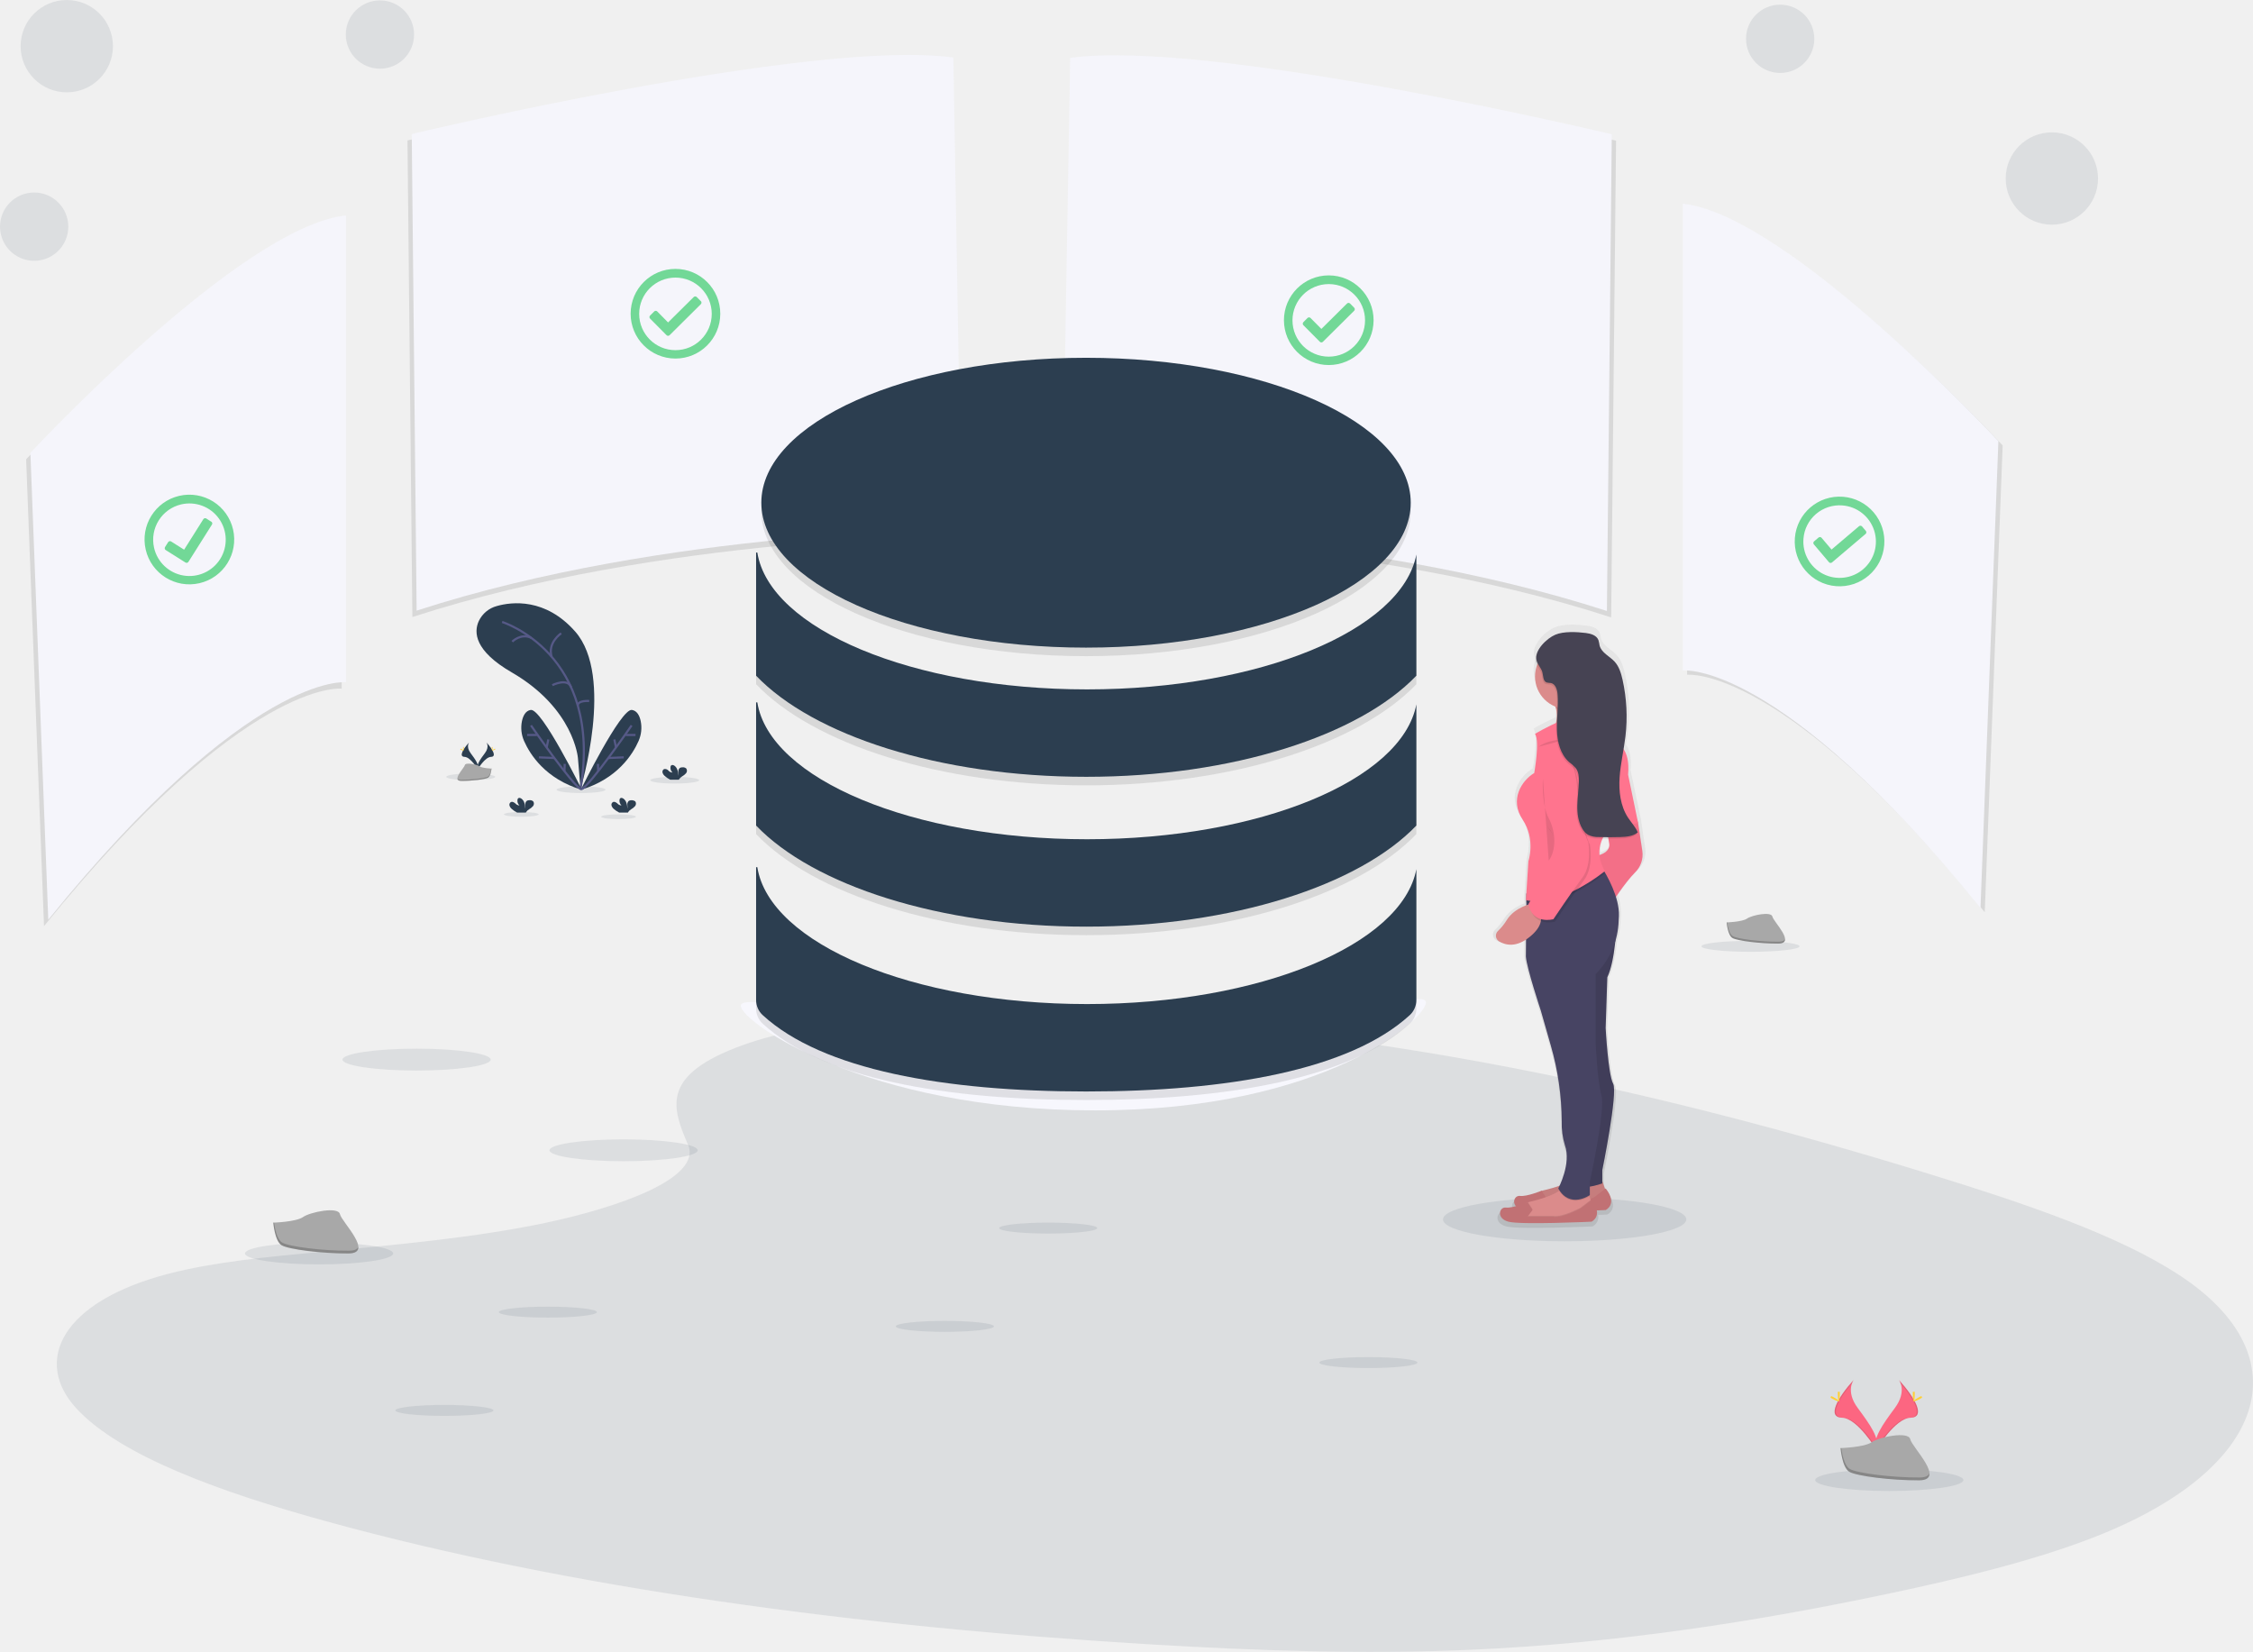
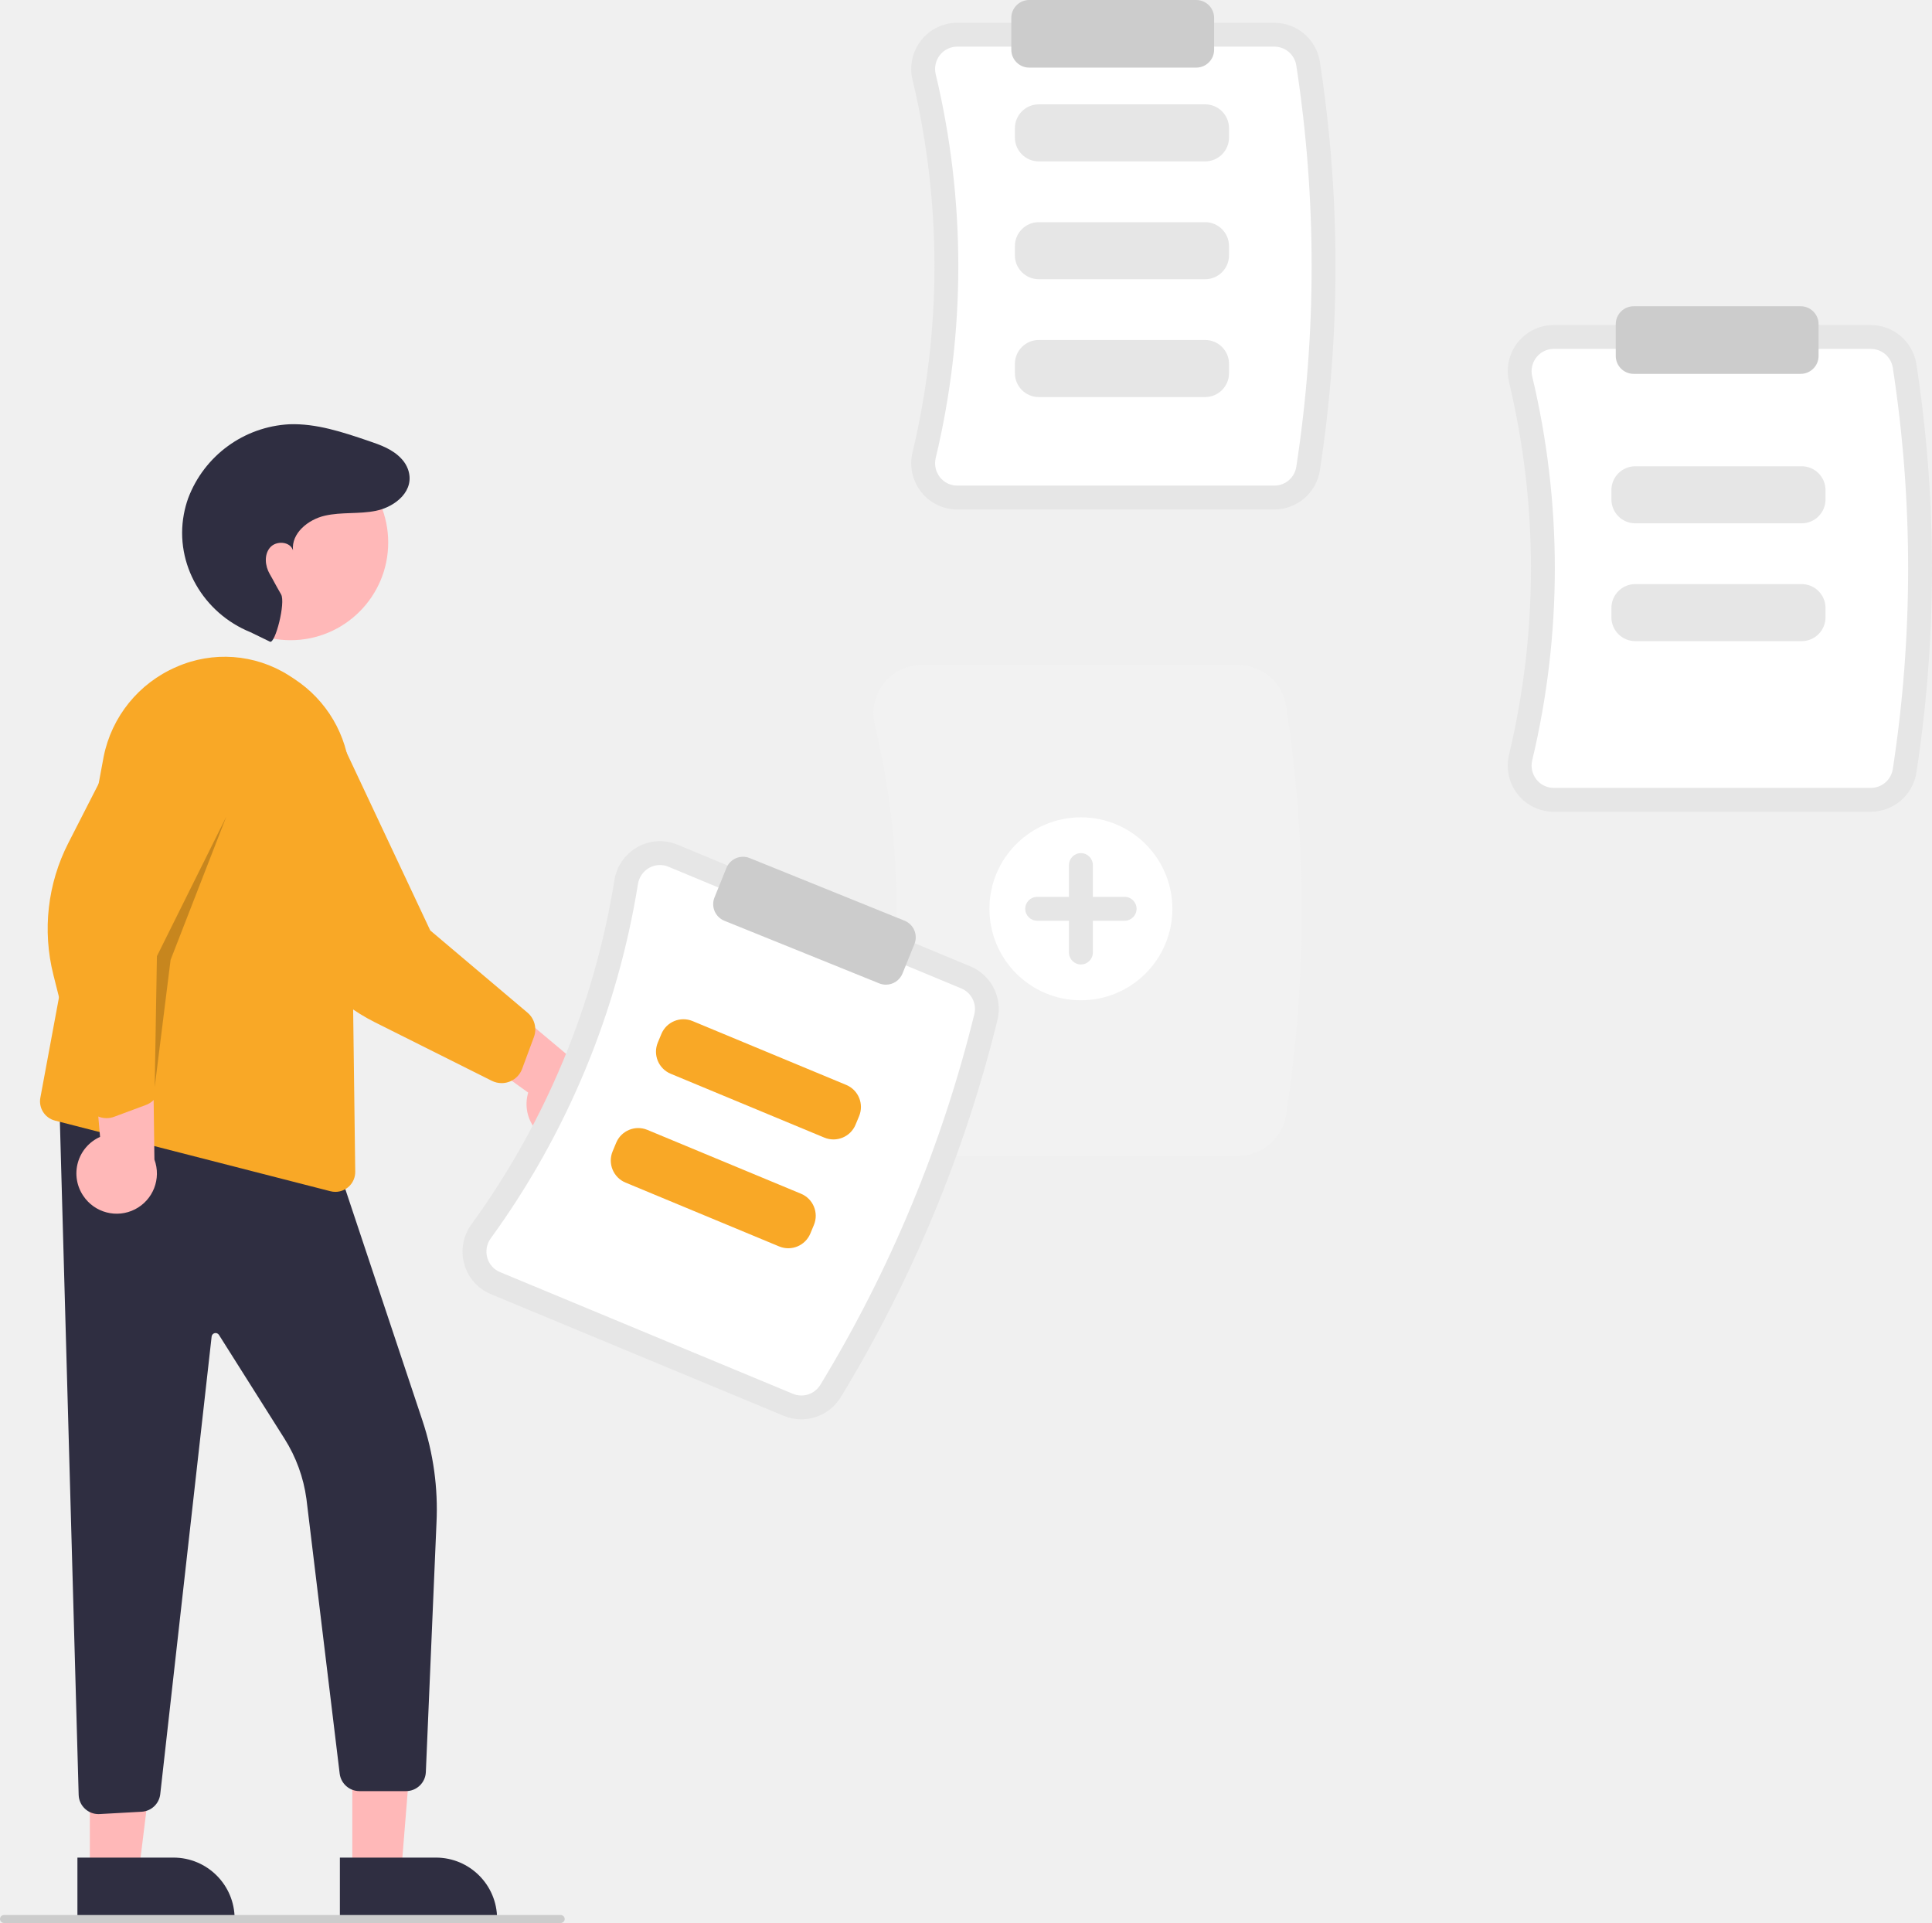
- <svg xmlns="http://www.w3.org/2000/svg" id="0b9b7173-8d17-4004-875f-329f7c0a9383" data-name="Layer 1" width="1055.52" height="773.82" viewBox="0 0 1055.52 773.82">
-   <defs>
-     <linearGradient id="214c5cce-d3ab-4a80-8eba-ba3719b3e789" x1="1958.6" y1="638.33" x2="1958.6" y2="355.69" gradientTransform="matrix(-1, 0, 0, 1, 2766, 0)" gradientUnits="userSpaceOnUse">
-       <stop offset="0" stop-color="gray" stop-opacity="0.25" />
-       <stop offset="0.54" stop-color="gray" stop-opacity="0.12" />
-       <stop offset="1" stop-color="gray" stop-opacity="0.1" />
-     </linearGradient>
-   </defs>
-   <path d="M416.53,554.07c34.91-13.73,89.71-16.53,139.59-15.43,156.68,3.43,298.11,36.8,420.44,74.55,44.29,13.67,87.89,28.4,116.64,47.22,58.52,38.31,41.16,91.38-40.21,122.94-27.69,10.74-61.25,19-95.71,26.26C896,822.59,829.92,833,760.38,836c-49.58,2.11-99.78.39-149.07-2.56C473.58,825.17,338.4,807,225.09,775.77c-49.7-13.67-96.54-30.67-117-52.8s-7.38-50.15,43.37-63.25c21-5.41,46.08-7.86,70.65-10.15,36.16-3.38,72.9-6.72,105.53-13.59,33.71-7.1,73.62-20.83,66.95-36.54C387.4,582.58,381.66,567.78,416.53,554.07Z" transform="translate(-72.24 -63.09)" fill="#2c3e50" opacity="0.1" />
-   <path d="M575.62,93.22l-3.81,221s137.92,0,255.26,38.1L829.36,129S641.15,84.08,575.62,93.22Z" transform="translate(-72.24 -63.09)" opacity="0.1" />
-   <path d="M573.62,90.22l-3.81,221s137.92,0,255.26,38.1L827.36,126S639.15,81.08,573.62,90.22Z" transform="translate(-72.24 -63.09)" fill="#f5f5fb" />
-   <path d="M516.88,93.05l3.81,221s-137.92,0-255.26,38.1l-2.29-223.26S451.35,83.91,516.88,93.05Z" transform="translate(-72.24 -63.09)" opacity="0.1" />
-   <path d="M518.88,90.05l3.81,221s-137.92,0-255.26,38.1l-2.29-223.26S453.35,80.91,518.88,90.05Z" transform="translate(-72.24 -63.09)" fill="#f5f5fb" />
-   <path d="M862.65,160.51V379.2s45-5.33,139.44,111.25l8.39-218.69S912.18,165.85,862.65,160.51Z" transform="translate(-72.24 -63.09)" opacity="0.1" />
-   <path d="M860.65,158.51V377.2s45-5.33,139.44,111.25l8.39-218.69S910.18,163.85,860.65,158.51Z" transform="translate(-72.24 -63.09)" fill="#f5f5fb" />
-   <path d="M232.3,167V385.7s-45-5.33-139.44,111.25L84.48,278.26S182.77,172.35,232.3,167Z" transform="translate(-72.24 -63.09)" opacity="0.1" />
-   <path d="M234.3,164V382.7s-45-5.33-139.44,111.25L86.48,275.26S184.77,169.35,234.3,164Z" transform="translate(-72.24 -63.09)" fill="#f5f5fb" />
-   <path d="M740.3,532.77c0,7.45-47.31,50.5-155,50.5s-166-41.55-166-49,60.31,11,168,11S740.3,525.31,740.3,532.77Z" transform="translate(-72.24 -63.09)" fill="#f7f7fd" />
-   <ellipse cx="316.11" cy="365.5" rx="11.46" ry="1.57" fill="#2c3e50" opacity="0.1" />
-   <ellipse cx="272.22" cy="369.95" rx="11.46" ry="1.57" fill="#2c3e50" opacity="0.1" />
-   <ellipse cx="220.54" cy="363.93" rx="11.46" ry="1.57" fill="#2c3e50" opacity="0.1" />
-   <ellipse cx="289.79" cy="382.62" rx="8.14" ry="1.12" fill="#2c3e50" opacity="0.1" />
-   <ellipse cx="244.24" cy="381.5" rx="8.14" ry="1.12" fill="#2c3e50" opacity="0.1" />
-   <path d="M344.22,432.69s16.06-52.67-2.52-73.76C327.8,343.15,312,345,305,347a13.06,13.06,0,0,0-8.43,7c-2.47,5.33-2,14,15.42,24.08,29.19,16.9,31,40.09,31,40.09Z" transform="translate(-72.24 -63.09)" fill="#2c3e50" />
-   <path d="M307.48,354.46s47.36,14.81,36.74,78.23" transform="translate(-72.24 -63.09)" fill="none" stroke="#565987" stroke-miterlimit="10" />
-   <path d="M335.14,359.77s-6.52,4.39-4.45,11" transform="translate(-72.24 -63.09)" fill="none" stroke="#565987" stroke-miterlimit="10" />
-   <path d="M312.23,363.68s4-4.06,8.83-1.82" transform="translate(-72.24 -63.09)" fill="none" stroke="#565987" stroke-miterlimit="10" />
-   <path d="M331,384.07s7-3.55,8.81.9" transform="translate(-72.24 -63.09)" fill="none" stroke="#565987" stroke-miterlimit="10" />
-   <path d="M348.27,391.48s-5.26-.42-5.35,2.09" transform="translate(-72.24 -63.09)" fill="none" stroke="#565987" stroke-miterlimit="10" />
-   <path d="M344.87,433.11s-18.82-38.28-24-37.44c-2.45.4-3.58,2.81-4.1,5.24a15.4,15.4,0,0,0,1,9.32C320.48,416.35,327.65,428,344.87,433.11Z" transform="translate(-72.24 -63.09)" fill="#2c3e50" />
-   <path d="M321,402.93s19.75,28.64,23.57,29.9" transform="translate(-72.24 -63.09)" fill="none" stroke="#565987" stroke-miterlimit="10" />
-   <line x1="246.97" y1="344.31" x2="251.58" y2="344.31" fill="none" stroke="#565987" stroke-miterlimit="10" />
-   <line x1="252.49" y1="354.79" x2="259.71" y2="355.1" fill="none" stroke="#565987" stroke-miterlimit="10" />
-   <line x1="256.89" y1="346.41" x2="256.1" y2="350.17" fill="none" stroke="#565987" stroke-miterlimit="10" />
-   <line x1="264.57" y1="357.86" x2="264.43" y2="361.28" fill="none" stroke="#565987" stroke-miterlimit="10" />
-   <path d="M344.31,433.11s18.81-38.28,24-37.44c2.46.4,3.59,2.81,4.1,5.24a15.47,15.47,0,0,1-1,9.32C368.7,416.35,361.53,428,344.31,433.11Z" transform="translate(-72.24 -63.09)" fill="#2c3e50" />
-   <path d="M368.15,402.93s-19.75,28.64-23.56,29.9" transform="translate(-72.24 -63.09)" fill="none" stroke="#565987" stroke-miterlimit="10" />
-   <line x1="297.73" y1="344.31" x2="293.12" y2="344.31" fill="none" stroke="#565987" stroke-miterlimit="10" />
-   <line x1="292.21" y1="354.79" x2="284.98" y2="355.1" fill="none" stroke="#565987" stroke-miterlimit="10" />
-   <line x1="287.81" y1="346.41" x2="288.6" y2="350.17" fill="none" stroke="#565987" stroke-miterlimit="10" />
-   <line x1="280.13" y1="357.86" x2="280.27" y2="361.28" fill="none" stroke="#565987" stroke-miterlimit="10" />
-   <path d="M312,442.05a3.26,3.26,0,0,1-1.07-1.62,1.42,1.42,0,0,1,.75-1.64c.68-.27,1.42.21,2,.69a2.64,2.64,0,0,0,1.92.93,2.94,2.94,0,0,1-.91-2.74,1.26,1.26,0,0,1,.26-.56c.38-.41,1.07-.23,1.53.09,1.45,1,1.85,3,1.86,4.77a8.56,8.56,0,0,0,0-2,2,2,0,0,1,.74-1.74,2.26,2.26,0,0,1,1.12-.27,2.34,2.34,0,0,1,1.83.52,1.84,1.84,0,0,1-.07,2.25,7.15,7.15,0,0,1-1.89,1.51,4.07,4.07,0,0,0-1.35,1.29.94.94,0,0,0-.1.23h-4.1A11.9,11.9,0,0,1,312,442.05Z" transform="translate(-72.24 -63.09)" fill="#2c3e50" />
-   <path d="M383.7,426.63a3.24,3.24,0,0,1-1.07-1.61,1.43,1.43,0,0,1,.75-1.65,2.1,2.1,0,0,1,2,.7,2.59,2.59,0,0,0,1.92.92,2.93,2.93,0,0,1-.91-2.74,1.12,1.12,0,0,1,.26-.55c.38-.41,1.07-.24,1.53.08,1.45,1,1.85,3,1.86,4.78a8.64,8.64,0,0,0,0-2,2,2,0,0,1,.74-1.74,2.15,2.15,0,0,1,1.12-.26,2.3,2.3,0,0,1,1.83.52,1.82,1.82,0,0,1-.07,2.24,7.15,7.15,0,0,1-1.89,1.51,4.17,4.17,0,0,0-1.35,1.29.94.94,0,0,0-.1.23h-4.1A11.54,11.54,0,0,1,383.7,426.63Z" transform="translate(-72.24 -63.09)" fill="#2c3e50" />
-   <path d="M359.8,442.05a3.26,3.26,0,0,1-1.07-1.62,1.43,1.43,0,0,1,.75-1.64c.69-.27,1.42.21,2,.69a2.65,2.65,0,0,0,1.92.93,2.93,2.93,0,0,1-.9-2.74,1.14,1.14,0,0,1,.25-.56c.38-.41,1.07-.23,1.53.09,1.45,1,1.86,3,1.87,4.77a9.17,9.17,0,0,0,0-2,2,2,0,0,1,.74-1.74,3,3,0,0,1,2.95.25,1.82,1.82,0,0,1-.07,2.25,7,7,0,0,1-1.89,1.51,4.26,4.26,0,0,0-1.35,1.29,1.6,1.6,0,0,0-.1.23h-4.09A11.71,11.71,0,0,1,359.8,442.05Z" transform="translate(-72.24 -63.09)" fill="#2c3e50" />
-   <path d="M292,410.89s-1.53,2,.71,5,4.1,5.59,3.35,7.48c0,0-3.39-5.63-6.14-5.71S289,414.27,292,410.89Z" transform="translate(-72.24 -63.09)" fill="#2c3e50" />
-   <path d="M292,410.89a2.36,2.36,0,0,0-.31.63c-2.69,3.15-4.12,6.1-1.54,6.17,2.41.07,5.3,4.38,6,5.46a1.83,1.83,0,0,1-.08.25s-3.39-5.63-6.14-5.71S289,414.27,292,410.89Z" transform="translate(-72.24 -63.09)" opacity="0.1" />
-   <path d="M289.18,413.44c0,.71.08,1.28.18,1.28s.17-.57.17-1.28-.09-.37-.19-.37S289.18,412.74,289.18,413.44Z" transform="translate(-72.24 -63.09)" fill="#ffd037" />
-   <path d="M288.2,414.29c.62.34,1.16.54,1.21.45s-.42-.43-1-.76-.38-.1-.42,0S287.58,414,288.2,414.29Z" transform="translate(-72.24 -63.09)" fill="#ffd037" />
-   <path d="M300.14,410.89s1.54,2-.71,5-4.09,5.59-3.34,7.48c0,0,3.38-5.63,6.14-5.71S303.17,414.27,300.14,410.89Z" transform="translate(-72.24 -63.09)" fill="#2c3e50" />
-   <path d="M300.14,410.89a2.36,2.36,0,0,1,.31.63c2.69,3.15,4.12,6.1,1.54,6.17-2.41.07-5.29,4.38-6,5.46a1.83,1.83,0,0,0,.08.25s3.38-5.63,6.14-5.71S303.17,414.27,300.14,410.89Z" transform="translate(-72.24 -63.09)" opacity="0.1" />
-   <path d="M303,413.44c0,.71-.07,1.28-.17,1.28s-.18-.57-.18-1.28.1-.37.2-.37S303,412.74,303,413.44Z" transform="translate(-72.24 -63.09)" fill="#ffd037" />
-   <path d="M304,414.29c-.62.34-1.16.54-1.2.45s.41-.43,1-.76.38-.1.43,0S304.59,414,304,414.29Z" transform="translate(-72.24 -63.09)" fill="#ffd037" />
-   <path d="M302.51,423.14s-4.3-.13-5.59-1.05-6.6-2-6.92-.55-6.45,7.35-1.61,7.39,11.26-.76,12.55-1.54S302.51,423.14,302.51,423.14Z" transform="translate(-72.24 -63.09)" fill="#a8a8a8" />
-   <path d="M288.31,428.41c4.84,0,11.26-.75,12.55-1.54,1-.6,1.37-2.75,1.5-3.74h.15s-.28,3.46-1.57,4.25-7.7,1.58-12.55,1.54c-1.39,0-1.88-.51-1.85-1.25C286.73,428.13,287.27,428.4,288.31,428.41Z" transform="translate(-72.24 -63.09)" opacity="0.2" />
-   <ellipse cx="195.17" cy="496.39" rx="34.72" ry="5.13" fill="#2c3e50" opacity="0.1" />
-   <ellipse cx="292.15" cy="538.87" rx="34.72" ry="5.13" fill="#2c3e50" opacity="0.1" />
-   <ellipse cx="149.49" cy="587.2" rx="34.72" ry="5.13" fill="#2c3e50" opacity="0.1" />
-   <ellipse cx="885.14" cy="693.36" rx="34.72" ry="5.13" fill="#2c3e50" opacity="0.1" />
-   <ellipse cx="491.09" cy="575.32" rx="22.99" ry="2.57" fill="#2c3e50" opacity="0.1" />
-   <ellipse cx="820.09" cy="443.32" rx="22.99" ry="2.57" fill="#2c3e50" opacity="0.1" />
-   <ellipse cx="641.08" cy="638.32" rx="22.99" ry="2.57" fill="#2c3e50" opacity="0.1" />
-   <ellipse cx="442.64" cy="621.36" rx="22.99" ry="2.57" fill="#2c3e50" opacity="0.1" />
-   <ellipse cx="256.67" cy="614.69" rx="22.99" ry="2.57" fill="#2c3e50" opacity="0.1" />
-   <ellipse cx="208.21" cy="660.73" rx="22.99" ry="2.57" fill="#2c3e50" opacity="0.1" />
-   <g opacity="0.1">
-     <ellipse cx="508.8" cy="239.5" rx="152.12" ry="67.89" />
-     <path d="M735.8,326.86c-6.73,35.4-73.23,63.19-154.29,63.19-81.77,0-148.73-28.28-154.47-64.11h-.57v57.69C453.21,411.57,512.41,431,581.13,431s127.92-19.43,154.67-47.37Z" transform="translate(-72.24 -63.09)" />
-     <path d="M735.8,397.06c-6.73,35.39-73.23,63.19-154.29,63.19-81.77,0-148.73-28.28-154.47-64.12h-.57v57.7c26.74,27.94,85.94,47.36,154.66,47.36s127.92-19.42,154.67-47.36Z" transform="translate(-72.24 -63.09)" />
-     <path d="M735.8,474.27c-6.73,35.4-73.23,63.19-154.29,63.19-81.77,0-148.73-28.27-154.47-64.11h-.57v62.22a9.59,9.59,0,0,0,3.08,7.06c28,25.71,85.39,35.78,151.58,35.78s123.55-10.07,151.59-35.78a9.59,9.59,0,0,0,3.08-7.06Z" transform="translate(-72.24 -63.09)" />
-   </g>
-   <ellipse cx="508.8" cy="235.5" rx="152.12" ry="67.89" fill="#2c3e50" />
-   <path d="M735.8,322.86c-6.73,35.4-73.23,63.19-154.29,63.19-81.77,0-148.73-28.28-154.47-64.11h-.57v57.69C453.21,407.57,512.41,427,581.13,427s127.92-19.43,154.67-47.37Z" transform="translate(-72.24 -63.09)" fill="#2c3e50" />
-   <path d="M735.8,393.06c-6.73,35.39-73.23,63.19-154.29,63.19-81.77,0-148.73-28.28-154.47-64.12h-.57v57.7c26.74,27.94,85.94,47.36,154.66,47.36s127.92-19.42,154.67-47.36Z" transform="translate(-72.24 -63.09)" fill="#2c3e50" />
-   <path d="M735.8,470.27c-6.73,35.4-73.23,63.19-154.29,63.19-81.77,0-148.73-28.27-154.47-64.11h-.57v62.22a9.59,9.59,0,0,0,3.08,7.06c28,25.71,85.39,35.78,151.58,35.78s123.55-10.07,151.59-35.78a9.59,9.59,0,0,0,3.08-7.06Z" transform="translate(-72.24 -63.09)" fill="#2c3e50" />
-   <ellipse cx="733.03" cy="571.25" rx="57" ry="10.26" fill="#2c3e50" opacity="0.1" />
-   <path d="M773.27,503.61c2.88,1.7,7.4,2.81,13.09-.85l-.05,8.11c.4,5.56,7.28,25.83,7.28,25.83l4.85,16.67a130.07,130.07,0,0,1,5.33,36.28c0,4.06.38,8.26,1.55,11.42,2.59,7-1,16-2.57,19.32a80.1,80.1,0,0,1-8,2.25,5.83,5.83,0,0,0-.71.22l0-.05s-7.28,2.89-10.52,2.49c-2.41-.29-3.92,2.72-2,4.93a14.88,14.88,0,0,1-4.84.64c-3.24-.4-4.86,5.16,1.21,6.75s40.46,0,40.46,0a4.87,4.87,0,0,0,2.58-5.38l4.3-.18s6.07-2.78,0-10.33l-.33.24-1.29-3.82V613s7.69-37,5.26-41.33S825.15,545,825.15,545L826,520.8c2.19-4.52,3.31-11.62,3.88-17.17a36,36,0,0,0,1.55-8.14c.1-1.31.18-2.67.23-4.09a27.27,27.27,0,0,0-1.48-9.16,92.06,92.06,0,0,1,9.17-11.5A11.82,11.82,0,0,0,843,460.41l-2-13.51-4.86-23c.61-6.39-.72-10.07-2.2-12.15.35-2.07.68-4.13.93-6.21a79.6,79.6,0,0,0-1.42-27c-.7-3.08-1.66-6.25-3.83-8.59-2.45-2.66-6.43-4.27-7.35-7.74a20.66,20.66,0,0,0-.56-2.62c-.89-2.27-3.69-3.1-6.15-3.4-4.38-.53-10.71-.93-14.92.79A18.09,18.09,0,0,0,792,365a6.89,6.89,0,0,0-1,4.95,6.6,6.6,0,0,0,.69,1.7,15.39,15.39,0,0,0,8.94,19.7c.1.31.19.61.26.9a15.41,15.41,0,0,1,.4,2.17c-.08,1.4-.17,2.81-.23,4.22l-.15.57a105.13,105.13,0,0,0-10.17,5.18c2.42,3.58-.41,18.68-.41,18.68-6.07,3.57-12.13,12.71-5.66,22.25s2.83,19.86,2.83,19.86l-1,15.54h0v0l-.2,3.11h.07l-.07,1.18.17,0v1.27c-2.84,1.05-7,3.15-9.47,7.05a24.94,24.94,0,0,1-4.23,5.19A3.12,3.12,0,0,0,773.27,503.61Zm48.85-41.28a14.77,14.77,0,0,1,1.44-7.82l2.86,0a18.57,18.57,0,0,0,.35,1.88C827.59,459.94,824.31,461.61,822.12,462.33Z" transform="translate(-72.24 -63.09)" fill="url(#214c5cce-d3ab-4a80-8eba-ba3719b3e789)" />
-   <path d="M822.92,616.33l1.56,4.67-5.06,5.06L802.68,630l-12.07-1.17.78-4.28h0a5.17,5.17,0,0,1,3.83-3.78c5-1.16,14.42-3.82,16.41-7.51Z" transform="translate(-72.24 -63.09)" fill="#db8b8b" />
-   <path d="M822.92,616.33l1.56,4.67-5.06,5.06L802.68,630l-12.07-1.17.78-4.28h0a5.17,5.17,0,0,1,3.83-3.78c5-1.16,14.42-3.82,16.41-7.51Z" transform="translate(-72.24 -63.09)" opacity="0.1" />
-   <path d="M794.5,627.62l2.34-3.11-2.34-3.61s-7,2.83-10.12,2.44-4.67,5.06,1.17,6.62,38.93,0,38.93,0,5.84-2.73,0-10.13l-5.06,3.9s-8.57,4.67-12.85,3.89Z" transform="translate(-72.24 -63.09)" fill="#c17174" />
-   <path d="M784,634.24l12.07,1.17,16.74-3.9,5.06-5.06-.41-1.23-.58-1.74-.57-1.7L805,618.67a7,7,0,0,1-2.29,2.29c-3.67,2.51-10.25,4.32-14.12,5.22a3.82,3.82,0,0,0-.48.15,5,5,0,0,0-2,1.21,5.1,5.1,0,0,0-1.38,2.42Z" transform="translate(-72.24 -63.09)" fill="#db8b8b" />
-   <path d="M784,634.24l12.07,1.17,16.74-3.9,5.06-5.06-.41-1.23-4.65,3.57s-8.57,4.67-12.85,3.89H787.88l2.34-3.11-2.1-3.24a5,5,0,0,0-2,1.21,5.1,5.1,0,0,0-1.38,2.42Z" transform="translate(-72.24 -63.09)" opacity="0.1" />
-   <path d="M787.88,633.07l2.34-3.11-2.34-3.61s-7,2.83-10.12,2.44-4.67,5.06,1.17,6.62,38.93,0,38.93,0,5.84-2.73,0-10.12l-5.06,3.89s-8.57,4.67-12.85,3.89Z" transform="translate(-72.24 -63.09)" fill="#c17174" />
-   <path d="M797.61,407.27s18.69,2,16-5.84a13.91,13.91,0,0,1-.58-6.88,18.94,18.94,0,0,1,3.3-7.91l-17.52,2.72a21.86,21.86,0,0,1,2.38,5.63C803.24,403.25,797.61,407.27,797.61,407.27Z" transform="translate(-72.24 -63.09)" fill="#db8b8b" />
-   <path d="M829.54,496s-.39,16.74-4.28,24.92l-.78,23.75s1.16,21.8,3.5,26.08-5.06,40.49-5.06,40.49v6.23s-12.46,4.67-16-.78l3.5-46.33-1.56-64.23Z" transform="translate(-72.24 -63.09)" fill="#474463" />
-   <path d="M829.54,496s-.39,16.74-4.28,24.92l-.78,23.75s1.16,21.8,3.5,26.08-5.06,40.49-5.06,40.49v6.23s-12.46,4.67-16-.78l3.5-46.33-1.56-64.23Z" transform="translate(-72.24 -63.09)" opacity="0.1" />
-   <path d="M837.32,442.31l2.34,6.23,2,13.23a11.75,11.75,0,0,1-3.51,10.13c-4.67,4.67-10.9,14.4-10.9,14.4l-7.39-22.19s7.39-1.17,6.22-6.23-.77-14.4-.77-14.4Z" transform="translate(-72.24 -63.09)" fill="#ff748e" />
-   <path d="M837.41,442.22l2.33,6.23,2,13.24a11.7,11.7,0,0,1-3.5,10.12c-4.68,4.67-10.9,14.41-10.9,14.41L819.89,464s7.4-1.17,6.23-6.23-.78-14.41-.78-14.41Z" transform="translate(-72.24 -63.09)" opacity="0.05" />
-   <path d="M802.72,621c5,7.86,12.77,3.4,14.15,2.52l-.57-1.7L805,618.67A7,7,0,0,1,802.72,621Z" transform="translate(-72.24 -63.09)" opacity="0.1" />
-   <path d="M787.1,511.22c.39,5.45,7,25.3,7,25.3l4.67,16.34a130.39,130.39,0,0,1,5.13,35.54,34.71,34.71,0,0,0,1.49,11.19c3.12,8.57-3.11,20.24-3.11,20.24,5.45,9.74,14.79,3.12,14.79,3.12v-6.23s7.4-33.87,5.45-40.49-2.72-24.52-2.72-24.52V519.39a36.67,36.67,0,0,0,10.68-23.24c.09-1.28.17-2.62.22-4,.31-8.78-5.7-19.08-8-22.75-.56-.89-.92-1.39-.92-1.39l-34.37,13.64-.08,0V483l0,2.94Z" transform="translate(-72.24 -63.09)" fill="#474463" />
-   <path d="M798.78,389.36a21.86,21.86,0,0,1,2.38,5.63,15.22,15.22,0,0,0,11.84-.44,18.94,18.94,0,0,1,3.3-7.91Z" transform="translate(-72.24 -63.09)" opacity="0.1" />
-   <circle cx="734.33" cy="316.93" r="15.18" fill="#db8b8b" />
-   <path d="M787.1,485.91l.17,0c16.32,3.36,36.82-13.65,36.82-13.65a20.31,20.31,0,0,1-1.42-2.9c-.56-.89-.92-1.39-.92-1.39l-34.37,13.64-.09,1.36Z" transform="translate(-72.24 -63.09)" opacity="0.1" />
-   <path d="M791.39,406.88s21.8-13.24,28.8-7.79l9.74,12.46S836.16,413.5,835,426l4.67,22.58-14,3.5s-8.17,7.79-1.55,19.08c0,0-20.64,17.13-37,13.62l1.17-18.29s3.5-10.13-2.72-19.47-.39-18.3,5.45-21.8C791,425.18,793.72,410.38,791.39,406.88Z" transform="translate(-72.24 -63.09)" fill="#ff748e" />
-   <path d="M790.22,486.3s-8.18,1.56-12.07,7.79a24.3,24.3,0,0,1-4.08,5.09,3.08,3.08,0,0,0,.49,4.92c3.09,1.86,8.12,3,14.49-2.23C800,492.92,790.22,486.3,790.22,486.3Z" transform="translate(-72.24 -63.09)" fill="#db8b8b" />
-   <path d="M802.29,414.28s7.78-.78,9.73,19.46,5.06,24.92,5.06,24.92,1.95,10.51-2.73,16.74-13.62,19.47-13.62,19.47-9.73,2.72-11.68-7l12.07-22.58s1.94-7.79-2.73-13.24S790.22,410.38,802.29,414.28Z" transform="translate(-72.24 -63.09)" opacity="0.1" />
-   <path d="M801.51,413.11s7.78-.78,9.73,19.47,5.06,24.91,5.06,24.91,2,10.51-2.72,16.74S800,493.7,800,493.7s-9.73,2.72-11.68-7l12.07-22.58s1.95-7.79-2.73-13.24S789.44,409.22,801.51,413.11Z" transform="translate(-72.24 -63.09)" fill="#ff748e" />
-   <path d="M795.08,427.71s-.77,12.07,2.73,18.69,3.5,15.18,0,19.85" transform="translate(-72.24 -63.09)" opacity="0.1" />
-   <path d="M793.14,412.91s3.11-3.11,12.07-3.5,12.84-3.11,12.84-3.11" transform="translate(-72.24 -63.09)" opacity="0.1" />
-   <path d="M814.79,360.4c2.37.29,5.07,1.1,5.92,3.32a22.14,22.14,0,0,1,.55,2.57c.88,3.4,4.71,5,7.07,7.58,2.08,2.3,3,5.4,3.68,8.43a79.17,79.17,0,0,1,1.37,26.45c-.76,6.45-2.32,12.81-2.75,19.29s.36,13.31,3.9,18.76c1.53,2.34,3.54,4.4,4.62,7-2.23,1.81-5.31,2.07-8.19,2.17q-5,.17-10.05,0a10.67,10.67,0,0,1-5.1-1.07,7.86,7.86,0,0,1-2.68-2.87c-1.92-3.25-2.4-7.16-2.32-10.93s.68-7.52.75-11.3a9.82,9.82,0,0,0-1.31-5.92,19.07,19.07,0,0,0-3.26-3c-4.17-3.7-5.6-9.62-5.74-15.19s.78-11.14.31-16.69c-.18-2.17-1-4.78-3.13-5.2a11.38,11.38,0,0,1-2-.26c-1.71-.66-1.54-3.07-2-4.84-.55-2-2.25-3.53-2.73-5.53-1.12-4.71,4.88-10.34,8.81-12S810.58,359.88,814.79,360.4Z" transform="translate(-72.24 -63.09)" opacity="0.1" />
-   <path d="M815.18,359.62c2.37.29,5.07,1.1,5.92,3.33a21.54,21.54,0,0,1,.55,2.56c.88,3.4,4.71,5,7.07,7.58,2.08,2.3,3,5.4,3.68,8.43A79.17,79.17,0,0,1,833.76,408c-.75,6.45-2.31,12.81-2.74,19.3s.36,13.3,3.9,18.75c1.53,2.35,3.54,4.4,4.62,7-2.23,1.82-5.31,2.07-8.19,2.17q-5,.16-10.05,0a10.66,10.66,0,0,1-5.1-1.06,7.89,7.89,0,0,1-2.68-2.88c-1.92-3.25-2.4-7.16-2.32-10.93s.68-7.52.75-11.29c0-2.06-.12-4.24-1.31-5.92a18.73,18.73,0,0,0-3.26-3c-4.17-3.7-5.6-9.62-5.74-15.19s.78-11.14.31-16.69c-.18-2.17-1-4.78-3.13-5.2a11.38,11.38,0,0,1-2-.26c-1.71-.66-1.54-3.07-2-4.84-.55-2-2.25-3.52-2.73-5.53-1.12-4.71,4.88-10.34,8.81-12S811,359.1,815.18,359.62Z" transform="translate(-72.24 -63.09)" fill="#464353" />
-   <path d="M200.28,635.86s10.72-.33,13.94-2.63,16.48-5.05,17.28-1.36,16.1,18.34,4,18.44-28.1-1.89-31.33-3.85S200.28,635.86,200.28,635.86Z" transform="translate(-72.24 -63.09)" fill="#a8a8a8" />
-   <path d="M235.72,649c-12.09.1-28.1-1.88-31.32-3.84-2.45-1.5-3.43-6.86-3.76-9.34l-.36,0s.68,8.64,3.9,10.6,19.23,3.94,31.33,3.85c3.49,0,4.69-1.27,4.63-3.11C239.65,648.31,238.32,649,235.72,649Z" transform="translate(-72.24 -63.09)" opacity="0.2" />
-   <path d="M881.17,495.21s7.35-.23,9.57-1.81,11.31-3.46,11.86-.93,11.06,12.59,2.75,12.66-19.29-1.3-21.5-2.64S881.17,495.21,881.17,495.21Z" transform="translate(-72.24 -63.09)" fill="#a8a8a8" />
-   <path d="M905.5,504.25c-8.3.06-19.29-1.3-21.5-2.64-1.69-1-2.36-4.71-2.58-6.41h-.25s.47,5.93,2.68,7.28,13.2,2.7,21.5,2.64c2.4,0,3.23-.87,3.18-2.14C908.2,503.76,907.29,504.23,905.5,504.25Z" transform="translate(-72.24 -63.09)" opacity="0.2" />
-   <circle cx="31.29" cy="21.63" r="21.63" fill="#2c3e50" opacity="0.1" />
-   <circle cx="961.29" cy="83.63" r="21.63" fill="#2c3e50" opacity="0.1" />
-   <circle cx="16" cy="106.18" r="16" fill="#2c3e50" opacity="0.1" />
-   <circle cx="178" cy="16.18" r="16" fill="#2c3e50" opacity="0.1" />
-   <circle cx="834" cy="18.18" r="16" fill="#2c3e50" opacity="0.1" />
-   <path d="M961.86,709.49s4,5.24-1.85,13.15-10.68,14.58-8.73,19.51c0,0,8.83-14.68,16-14.89S969.76,718.33,961.86,709.49Z" transform="translate(-72.24 -63.09)" fill="#fc6681" />
-   <path d="M961.86,709.49a6.42,6.42,0,0,1,.81,1.65c7,8.24,10.76,15.93,4,16.12-6.28.18-13.81,11.41-15.62,14.25a5.39,5.39,0,0,0,.22.64s8.83-14.68,16-14.89S969.76,718.33,961.86,709.49Z" transform="translate(-72.24 -63.09)" opacity="0.1" />
-   <path d="M969.3,716.17c0,1.84-.21,3.34-.46,3.34s-.46-1.5-.46-3.34.26-1,.51-1S969.3,714.32,969.3,716.17Z" transform="translate(-72.24 -63.09)" fill="#ffd037" />
-   <path d="M971.86,718.37c-1.62.88-3,1.41-3.16,1.19s1.1-1.12,2.71-2,1-.24,1.11,0S973.48,717.49,971.86,718.37Z" transform="translate(-72.24 -63.09)" fill="#ffd037" />
-   <path d="M940.7,709.49s-4,5.24,1.85,13.15,10.68,14.58,8.73,19.51c0,0-8.84-14.68-16-14.89S932.79,718.33,940.7,709.49Z" transform="translate(-72.24 -63.09)" fill="#fc6681" />
-   <path d="M940.7,709.49a6.61,6.61,0,0,0-.82,1.65c-7,8.24-10.75,15.93-4,16.12,6.28.18,13.82,11.41,15.62,14.25-.06.21-.13.43-.21.64,0,0-8.84-14.68-16-14.89S932.79,718.33,940.7,709.49Z" transform="translate(-72.24 -63.09)" opacity="0.1" />
-   <path d="M933.25,716.17c0,1.84.21,3.34.47,3.34s.46-1.5.46-3.34-.26-1-.52-1S933.25,714.32,933.25,716.17Z" transform="translate(-72.24 -63.09)" fill="#ffd037" />
-   <path d="M930.7,718.37c1.62.88,3,1.41,3.15,1.19s-1.09-1.12-2.71-2-1-.24-1.1,0S929.08,717.49,930.7,718.37Z" transform="translate(-72.24 -63.09)" fill="#ffd037" />
-   <path d="M934.53,741.47s11.2-.35,14.57-2.75,17.23-5.27,18.07-1.42,16.82,19.17,4.18,19.27-29.38-2-32.74-4S934.53,741.47,934.53,741.47Z" transform="translate(-72.24 -63.09)" fill="#a8a8a8" />
-   <path d="M971.58,755.23c-12.65.1-29.38-2-32.75-4-2.56-1.56-3.59-7.17-3.93-9.76l-.37,0s.71,9,4.08,11.08,20.1,4.12,32.74,4c3.65,0,4.91-1.33,4.84-3.25C975.69,754.48,974.29,755.21,971.58,755.23Z" transform="translate(-72.24 -63.09)" opacity="0.2" />
-   <path d="M388.69,189.06a21,21,0,1,0,21,21A21,21,0,0,0,388.69,189.06Zm0,4.07a17,17,0,1,1-17,17,17,17,0,0,1,17-17m11.89,11.05-1.91-1.93a1,1,0,0,0-1.44,0l-12,11.89L380.17,209a1,1,0,0,0-1.44,0l-1.92,1.91a1,1,0,0,0,0,1.44l7.7,7.76a1,1,0,0,0,1.44,0l14.63-14.52a1,1,0,0,0,0-1.44Z" transform="translate(-72.24 -63.09)" fill="#3acc6c" opacity="0.7" />
-   <path d="M156.21,295.38a21,21,0,1,0,25.22,15.76A21,21,0,0,0,156.21,295.38Zm.92,4a17,17,0,1,1-12.71,20.34,17,17,0,0,1,12.71-20.34m14.07,8.1L168.9,306a1,1,0,0,0-1.4.32l-9,14.28-6.09-3.85a1,1,0,0,0-1.4.32l-1.45,2.3a1,1,0,0,0,.32,1.4l9.24,5.83a1,1,0,0,0,1.41-.32l11-17.43a1,1,0,0,0-.31-1.4Z" transform="translate(-72.24 -63.09)" fill="#3acc6c" opacity="0.7" />
-   <path d="M694.76,192.1a21,21,0,1,0,21,21A21,21,0,0,0,694.76,192.1Zm0,4.07a17,17,0,1,1-17,17,17,17,0,0,1,17-17m11.89,11.05-1.91-1.93a1,1,0,0,0-1.44,0l-12,11.89-5.07-5.11a1,1,0,0,0-1.44,0L682.88,214a1,1,0,0,0,0,1.44l7.7,7.76a1,1,0,0,0,1.44,0l14.63-14.52a1,1,0,0,0,0-1.44Z" transform="translate(-72.24 -63.09)" fill="#3acc6c" opacity="0.7" />
-   <path d="M935.69,295.81A21,21,0,1,0,955,318.4,21,21,0,0,0,935.69,295.81Zm-.32,4.05a17,17,0,1,1-18.22,15.6,16.95,16.95,0,0,1,18.22-15.6m11,11.94-1.76-2.07a1,1,0,0,0-1.43-.12l-12.87,10.93-4.66-5.49a1,1,0,0,0-1.44-.12l-2.07,1.76a1,1,0,0,0-.11,1.43l7.07,8.33a1,1,0,0,0,1.43.12l15.72-13.34a1,1,0,0,0,.12-1.43Z" transform="translate(-72.24 -63.09)" fill="#3acc6c" opacity="0.7" />
+ <svg xmlns="http://www.w3.org/2000/svg" id="ff753138-df00-44ec-9203-11de423f2580" data-name="Layer 1" width="485.834" height="483.5" viewBox="0 0 485.834 483.5">
+   <path d="M677.542,336.347H597.8a11.478,11.478,0,0,1-9.066-4.394h0a11.622,11.622,0,0,1-2.177-9.968,201.631,201.631,0,0,0-0-93.647,11.624,11.624,0,0,1,2.177-9.967,11.478,11.478,0,0,1,9.066-4.394h79.741a11.623,11.623,0,0,1,11.439,9.755,337.961,337.961,0,0,1,0,102.858A11.623,11.623,0,0,1,677.542,336.347Z" transform="translate(-357.0831 -208.25)" fill="#e6e6e6" />
+   <path d="M597.8,219.978a5.513,5.513,0,0,0-4.354,2.108,5.659,5.659,0,0,0-1.054,4.854,207.656,207.656,0,0,1,0,96.445,5.656,5.656,0,0,0,1.053,4.853l0.0 0a5.511,5.511,0,0,0,4.354,2.109h79.741a5.582,5.582,0,0,0,5.509-4.667,331.985,331.985,0,0,0,0-101.035,5.582,5.582,0,0,0-5.509-4.667Z" transform="translate(-357.0831 -208.25)" fill="#fff" />
+   <path d="M660.141,248.829h-41.845a6.006,6.006,0,0,1-6-6v-2.345a6.006,6.006,0,0,1,6-6h41.845a6.006,6.006,0,0,1,6,6V242.829A6.006,6.006,0,0,1,660.141,248.829Z" transform="translate(-357.0831 -208.25)" fill="#e6e6e6" />
+   <path d="M660.141,278.454h-41.845a6.006,6.006,0,0,1-6-6V270.11a6.006,6.006,0,0,1,6-6h41.845a6.006,6.006,0,0,1,6,6v2.345A6.006,6.006,0,0,1,660.141,278.454Z" transform="translate(-357.0831 -208.25)" fill="#e6e6e6" />
+   <path d="M660.141,308.08h-41.845a6.006,6.006,0,0,1-6-6v-2.345a6.006,6.006,0,0,1,6-6h41.845a6.006,6.006,0,0,1,6,6v2.345A6.006,6.006,0,0,1,660.141,308.08Z" transform="translate(-357.0831 -208.25)" fill="#e6e6e6" />
+   <path d="M827.542,412.347H747.8a11.478,11.478,0,0,1-9.066-4.394h0a11.622,11.622,0,0,1-2.177-9.968,201.631,201.631,0,0,0-0-93.647,11.624,11.624,0,0,1,2.177-9.967,11.478,11.478,0,0,1,9.066-4.394h79.741a11.623,11.623,0,0,1,11.439,9.755,337.961,337.961,0,0,1,0,102.858A11.623,11.623,0,0,1,827.542,412.347Z" transform="translate(-357.0831 -208.25)" fill="#e6e6e6" />
+   <path d="M747.8,295.978a5.513,5.513,0,0,0-4.354,2.108,5.659,5.659,0,0,0-1.054,4.854,207.656,207.656,0,0,1,0,96.445,5.656,5.656,0,0,0,1.053,4.853l0.0 0a5.511,5.511,0,0,0,4.354,2.109h79.741a5.582,5.582,0,0,0,5.509-4.667,331.985,331.985,0,0,0,0-101.035,5.582,5.582,0,0,0-5.509-4.667Z" transform="translate(-357.0831 -208.25)" fill="#fff" />
+   <path d="M668.542,498.847H588.8a11.975,11.975,0,0,1-9.458-4.584,12.119,12.119,0,0,1-2.27-10.394,201.131,201.131,0,0,0-0-93.414,12.121,12.121,0,0,1,2.27-10.394,11.976,11.976,0,0,1,9.459-4.584h79.741a12.127,12.127,0,0,1,11.933,10.179,338.459,338.459,0,0,1,0,103.011A12.127,12.127,0,0,1,668.542,498.847Z" transform="translate(-357.0831 -208.25)" fill="#f2f2f2" />
+   <path d="M810.141,339.829h-41.845a6.006,6.006,0,0,1-6-6v-2.345a6.006,6.006,0,0,1,6-6h41.845a6.006,6.006,0,0,1,6,6V333.829A6.006,6.006,0,0,1,810.141,339.829Z" transform="translate(-357.0831 -208.25)" fill="#e6e6e6" />
+   <path d="M810.141,369.454h-41.845a6.006,6.006,0,0,1-6-6V361.11a6.006,6.006,0,0,1,6-6h41.845a6.006,6.006,0,0,1,6,6v2.345A6.006,6.006,0,0,1,810.141,369.454Z" transform="translate(-357.0831 -208.25)" fill="#e6e6e6" />
+   <circle cx="271.811" cy="228.5" r="23" fill="#fff" />
+   <path d="M639.894,433.75h-8v-8a3,3,0,0,0-6,0v8h-8a3,3,0,0,0,0,6h8v8a3,3,0,0,0,6,0v-8h8a3,3,0,0,0,0-6Z" transform="translate(-357.0831 -208.25)" fill="#e6e6e6" />
+   <path d="M657.894,225.25h-42a4.505,4.505,0,0,1-4.5-4.5v-8a4.505,4.505,0,0,1,4.5-4.5h42a4.505,4.505,0,0,1,4.5,4.5v8A4.505,4.505,0,0,1,657.894,225.25Z" transform="translate(-357.0831 -208.25)" fill="#ccc" />
+   <path d="M809.894,302.25h-42a4.505,4.505,0,0,1-4.5-4.5v-8a4.505,4.505,0,0,1,4.5-4.5h42a4.505,4.505,0,0,1,4.5,4.5v8A4.505,4.505,0,0,1,809.894,302.25Z" transform="translate(-357.0831 -208.25)" fill="#ccc" />
+   <polygon points="88.596 471.061 100.856 471.061 104.689 423.773 88.594 423.773 88.596 471.061" fill="#ffb8b8" />
+   <path d="M442.552,675.308l24.144-.001h.001a15.386,15.386,0,0,1,15.386,15.386v.5l-39.531.001Z" transform="translate(-357.0831 -208.25)" fill="#2f2e41" />
+   <polygon points="22.596 471.061 34.856 471.061 40.689 423.773 22.594 423.773 22.596 471.061" fill="#ffb8b8" />
+   <path d="M376.552,675.308l24.144-.001h.001a15.386,15.386,0,0,1,15.386,15.386v.5l-39.531.001Z" transform="translate(-357.0831 -208.25)" fill="#2f2e41" />
+   <path d="M381.854,664.373a4.981,4.981,0,0,1-3.375-1.318h0a4.961,4.961,0,0,1-1.616-3.537L371.947,483.304l69.811,17.452,21.54,64.618a70.461,70.461,0,0,1,3.545,25.824l-2.675,62.637a4.996,4.996,0,0,1-4.994,4.759h-11.709a5.023,5.023,0,0,1-4.955-4.33l-8.369-69.142a37.823,37.823,0,0,0-5.532-15.164l-16.469-26.076a1,1,0,0,0-1.838.41L397.378,659.38a4.993,4.993,0,0,1-4.687,4.396l-10.552.587C382.044,664.369,381.949,664.373,381.854,664.373Z" transform="translate(-357.0831 -208.25)" fill="#2f2e41" />
+   <circle cx="73.058" cy="136.406" r="24.561" fill="#ffb8b8" />
+   <path d="M441.424,507.922a5.076,5.076,0,0,1-1.253-.159H440.17l-69.264-17.76a4.998,4.998,0,0,1-3.663-5.815L383.15,398.497a31.214,31.214,0,0,1,18.25-22.54,30.113,30.113,0,0,1,28.266,2.075c.97.605,1.947,1.265,2.903,1.961a30.96,30.96,0,0,1,12.579,24.529l1.265,98.329a5.007,5.007,0,0,1-4.988,5.071Z" transform="translate(-357.0831 -208.25)" fill="#f9a826" />
+   <path d="M378.032,508.93a10.056,10.056,0,0,1,4.214-14.832l-3.081-35.602,16.326,8.848.423,32.452a10.11,10.11,0,0,1-17.882,9.134Z" transform="translate(-357.0831 -208.25)" fill="#ffb8b8" />
+   <path d="M383.865,489.389a5.532,5.532,0,0,1-1.366-.173,5.496,5.496,0,0,1-3.972-3.986l-8.023-31.884a47.37,47.37,0,0,1,3.761-33.135l16.809-32.882a15.541,15.541,0,0,1,18.808-11.019,15.356,15.356,0,0,1,9.475,7.101,15.567,15.567,0,0,1,1.654,11.913l-23.927,53.506.284,32.036a5.519,5.519,0,0,1-3.584,5.205l-8.007,2.974A5.48,5.48,0,0,1,383.865,489.389Z" transform="translate(-357.0831 -208.25)" fill="#f9a826" />
+   <path d="M498.401,495.835a10.056,10.056,0,0,1-8.493-12.87l-28.993-20.889,17.357-6.602,24.872,20.849a10.11,10.11,0,0,1-4.742,19.512Z" transform="translate(-357.0831 -208.25)" fill="#ffb8b8" />
+   <path d="M483.223,480.581a5.522,5.522,0,0,1-2.463-.582L451.361,465.282a47.381,47.381,0,0,1-22.661-24.465L414.743,406.626a15.544,15.544,0,0,1,3.918-21.444,15.352,15.352,0,0,1,11.59-2.543,15.57,15.57,0,0,1,10.081,6.512l24.945,53.04L489.743,462.873a5.518,5.518,0,0,1,1.607,6.112l-2.97,8.008a5.474,5.474,0,0,1-2.007,2.596,5.497,5.497,0,0,1-3.15.992Z" transform="translate(-357.0831 -208.25)" fill="#f9a826" />
+   <path d="M424.983,369.593c1.305.571,3.977-9.827,2.78-11.907-1.78-3.093-1.675-3.071-2.857-5.117s-1.446-4.847.084-6.648,5.072-1.562,5.77.696c-.449-4.288,3.792-7.735,7.993-8.703s8.632-.367,12.857-1.229c4.902-1,10.003-5.11,8.047-10.501a7.593,7.593,0,0,0-1.481-2.434c-2.26-2.541-5.421-3.626-8.512-4.675-6.43-2.182-13.036-4.392-19.822-4.151A28.798,28.798,0,0,0,404.397,333.533a26.156,26.156,0,0,0-1.083,4.025c-2.329,12.524,4.944,24.878,16.756,29.647Z" transform="translate(-357.0831 -208.25)" fill="#2f2e41" />
+   <polygon points="38.9 273.343 39.457 240.414 56.9 205.343 42.9 241.343 38.9 273.343" opacity="0.2" />
+   <path d="M554.16,564.232,480.522,533.637a11.478,11.478,0,0,1-6.686-7.536h0a11.622,11.622,0,0,1,1.815-10.04,201.631,201.631,0,0,0,35.93-86.48,11.624,11.624,0,0,1,5.834-8.369,11.478,11.478,0,0,1,10.058-.579l73.638,30.596a11.623,11.623,0,0,1,6.821,13.398,337.961,337.961,0,0,1-39.465,94.986A11.623,11.623,0,0,1,554.16,564.232Z" transform="translate(-357.0831 -208.25)" fill="#e6e6e6" />
+   <path d="M525.171,426.174a5.513,5.513,0,0,0-4.83.276,5.659,5.659,0,0,0-2.835,4.078,207.656,207.656,0,0,1-37.004,89.064,5.656,5.656,0,0,0-.889,4.885l0.0.001a5.511,5.511,0,0,0,3.212,3.618l73.638,30.596a5.582,5.582,0,0,0,6.878-2.196,331.986,331.986,0,0,0,38.766-93.302,5.582,5.582,0,0,0-3.297-6.423Z" transform="translate(-357.0831 -208.25)" fill="#fff" />
+   <path d="M564.38,494.281l-38.642-16.055a6.006,6.006,0,0,1-3.239-7.843l.9-2.165a6.006,6.006,0,0,1,7.843-3.239l38.642,16.055a6.006,6.006,0,0,1,3.239,7.843l-.9,2.165A6.006,6.006,0,0,1,564.38,494.281Z" transform="translate(-357.0831 -208.25)" fill="#f9a826" />
+   <path d="M553.013,521.64l-38.642-16.055a6.006,6.006,0,0,1-3.239-7.843l.9-2.165a6.006,6.006,0,0,1,7.843-3.239L558.517,508.394a6.006,6.006,0,0,1,3.239,7.843l-.9,2.165A6.006,6.006,0,0,1,553.013,521.64Z" transform="translate(-357.0831 -208.25)" fill="#f9a826" />
+   <path d="M579.864,455.832a4.489,4.489,0,0,1-1.687-.331l-38.938-15.743a4.505,4.505,0,0,1-2.485-5.858l2.999-7.417a4.5,4.5,0,0,1,5.859-2.485l38.938,15.743a4.505,4.505,0,0,1,2.485,5.858l-2.999,7.417a4.511,4.511,0,0,1-4.171,2.815Z" transform="translate(-357.0831 -208.25)" fill="#ccc" />
+   <path d="M498.083,691.75h-140a1,1,0,1,1,0-2h140a1,1,0,0,1,0,2Z" transform="translate(-357.0831 -208.25)" fill="#ccc" />
</svg>
